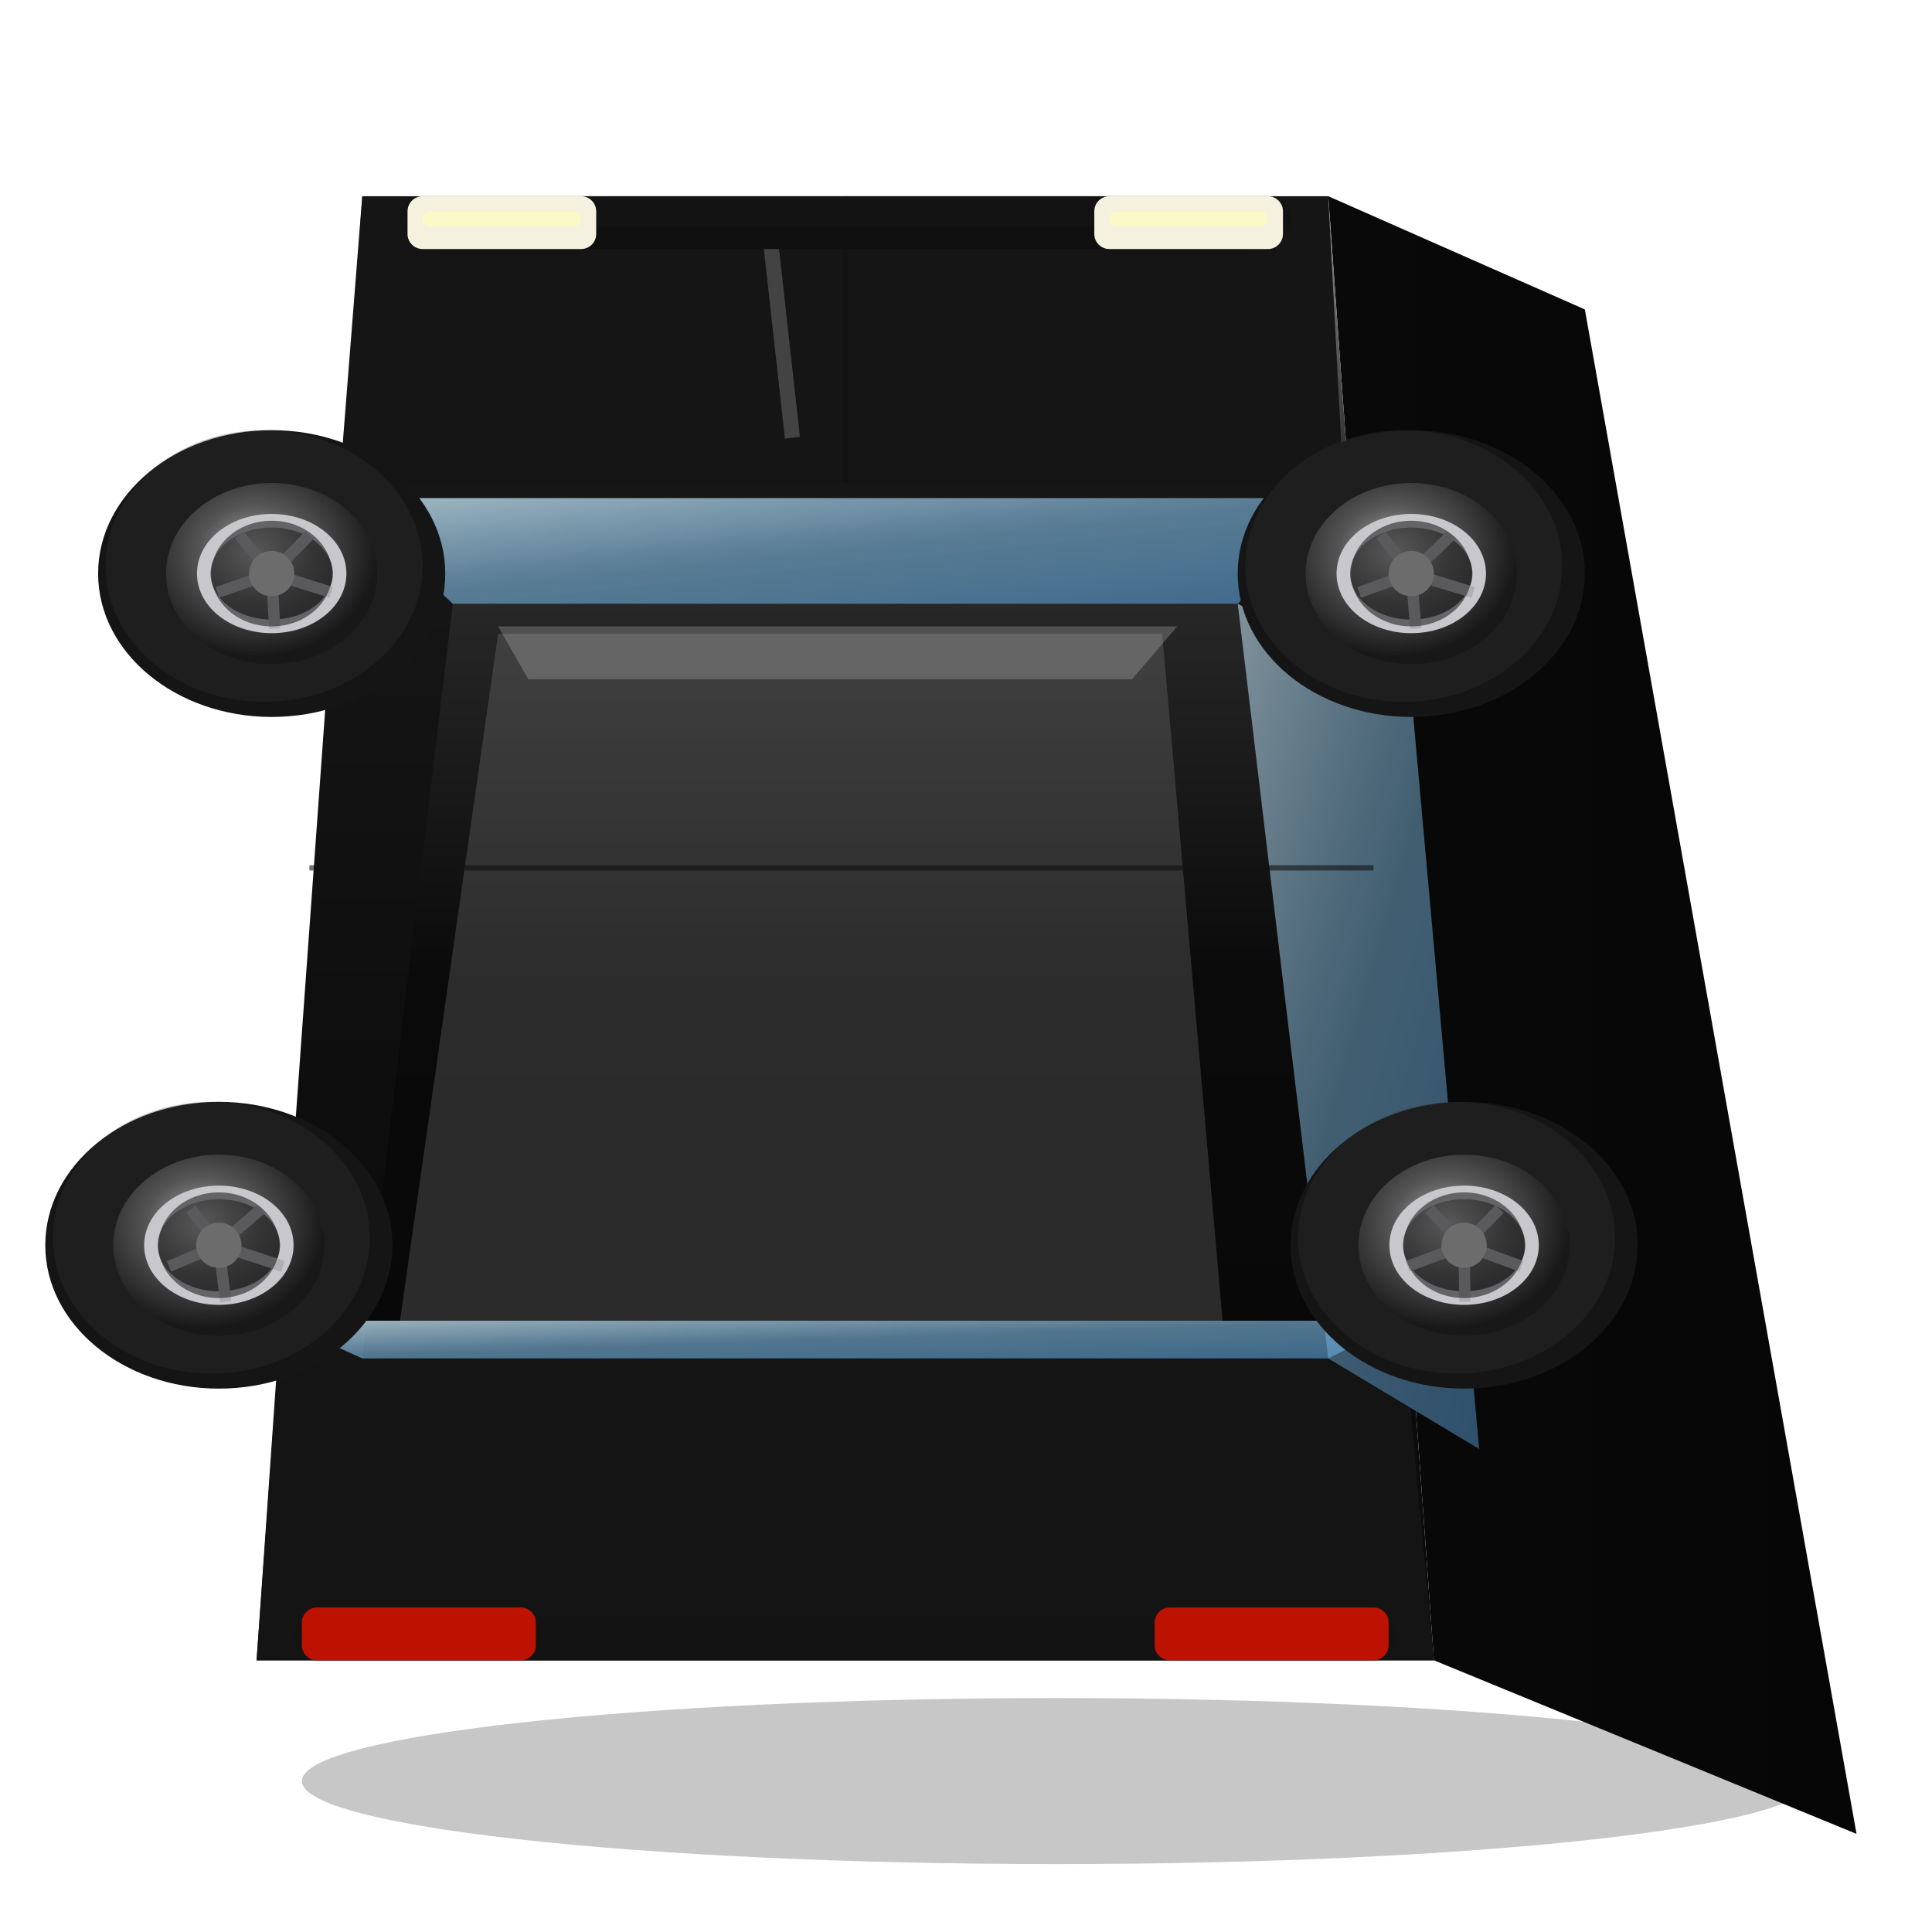
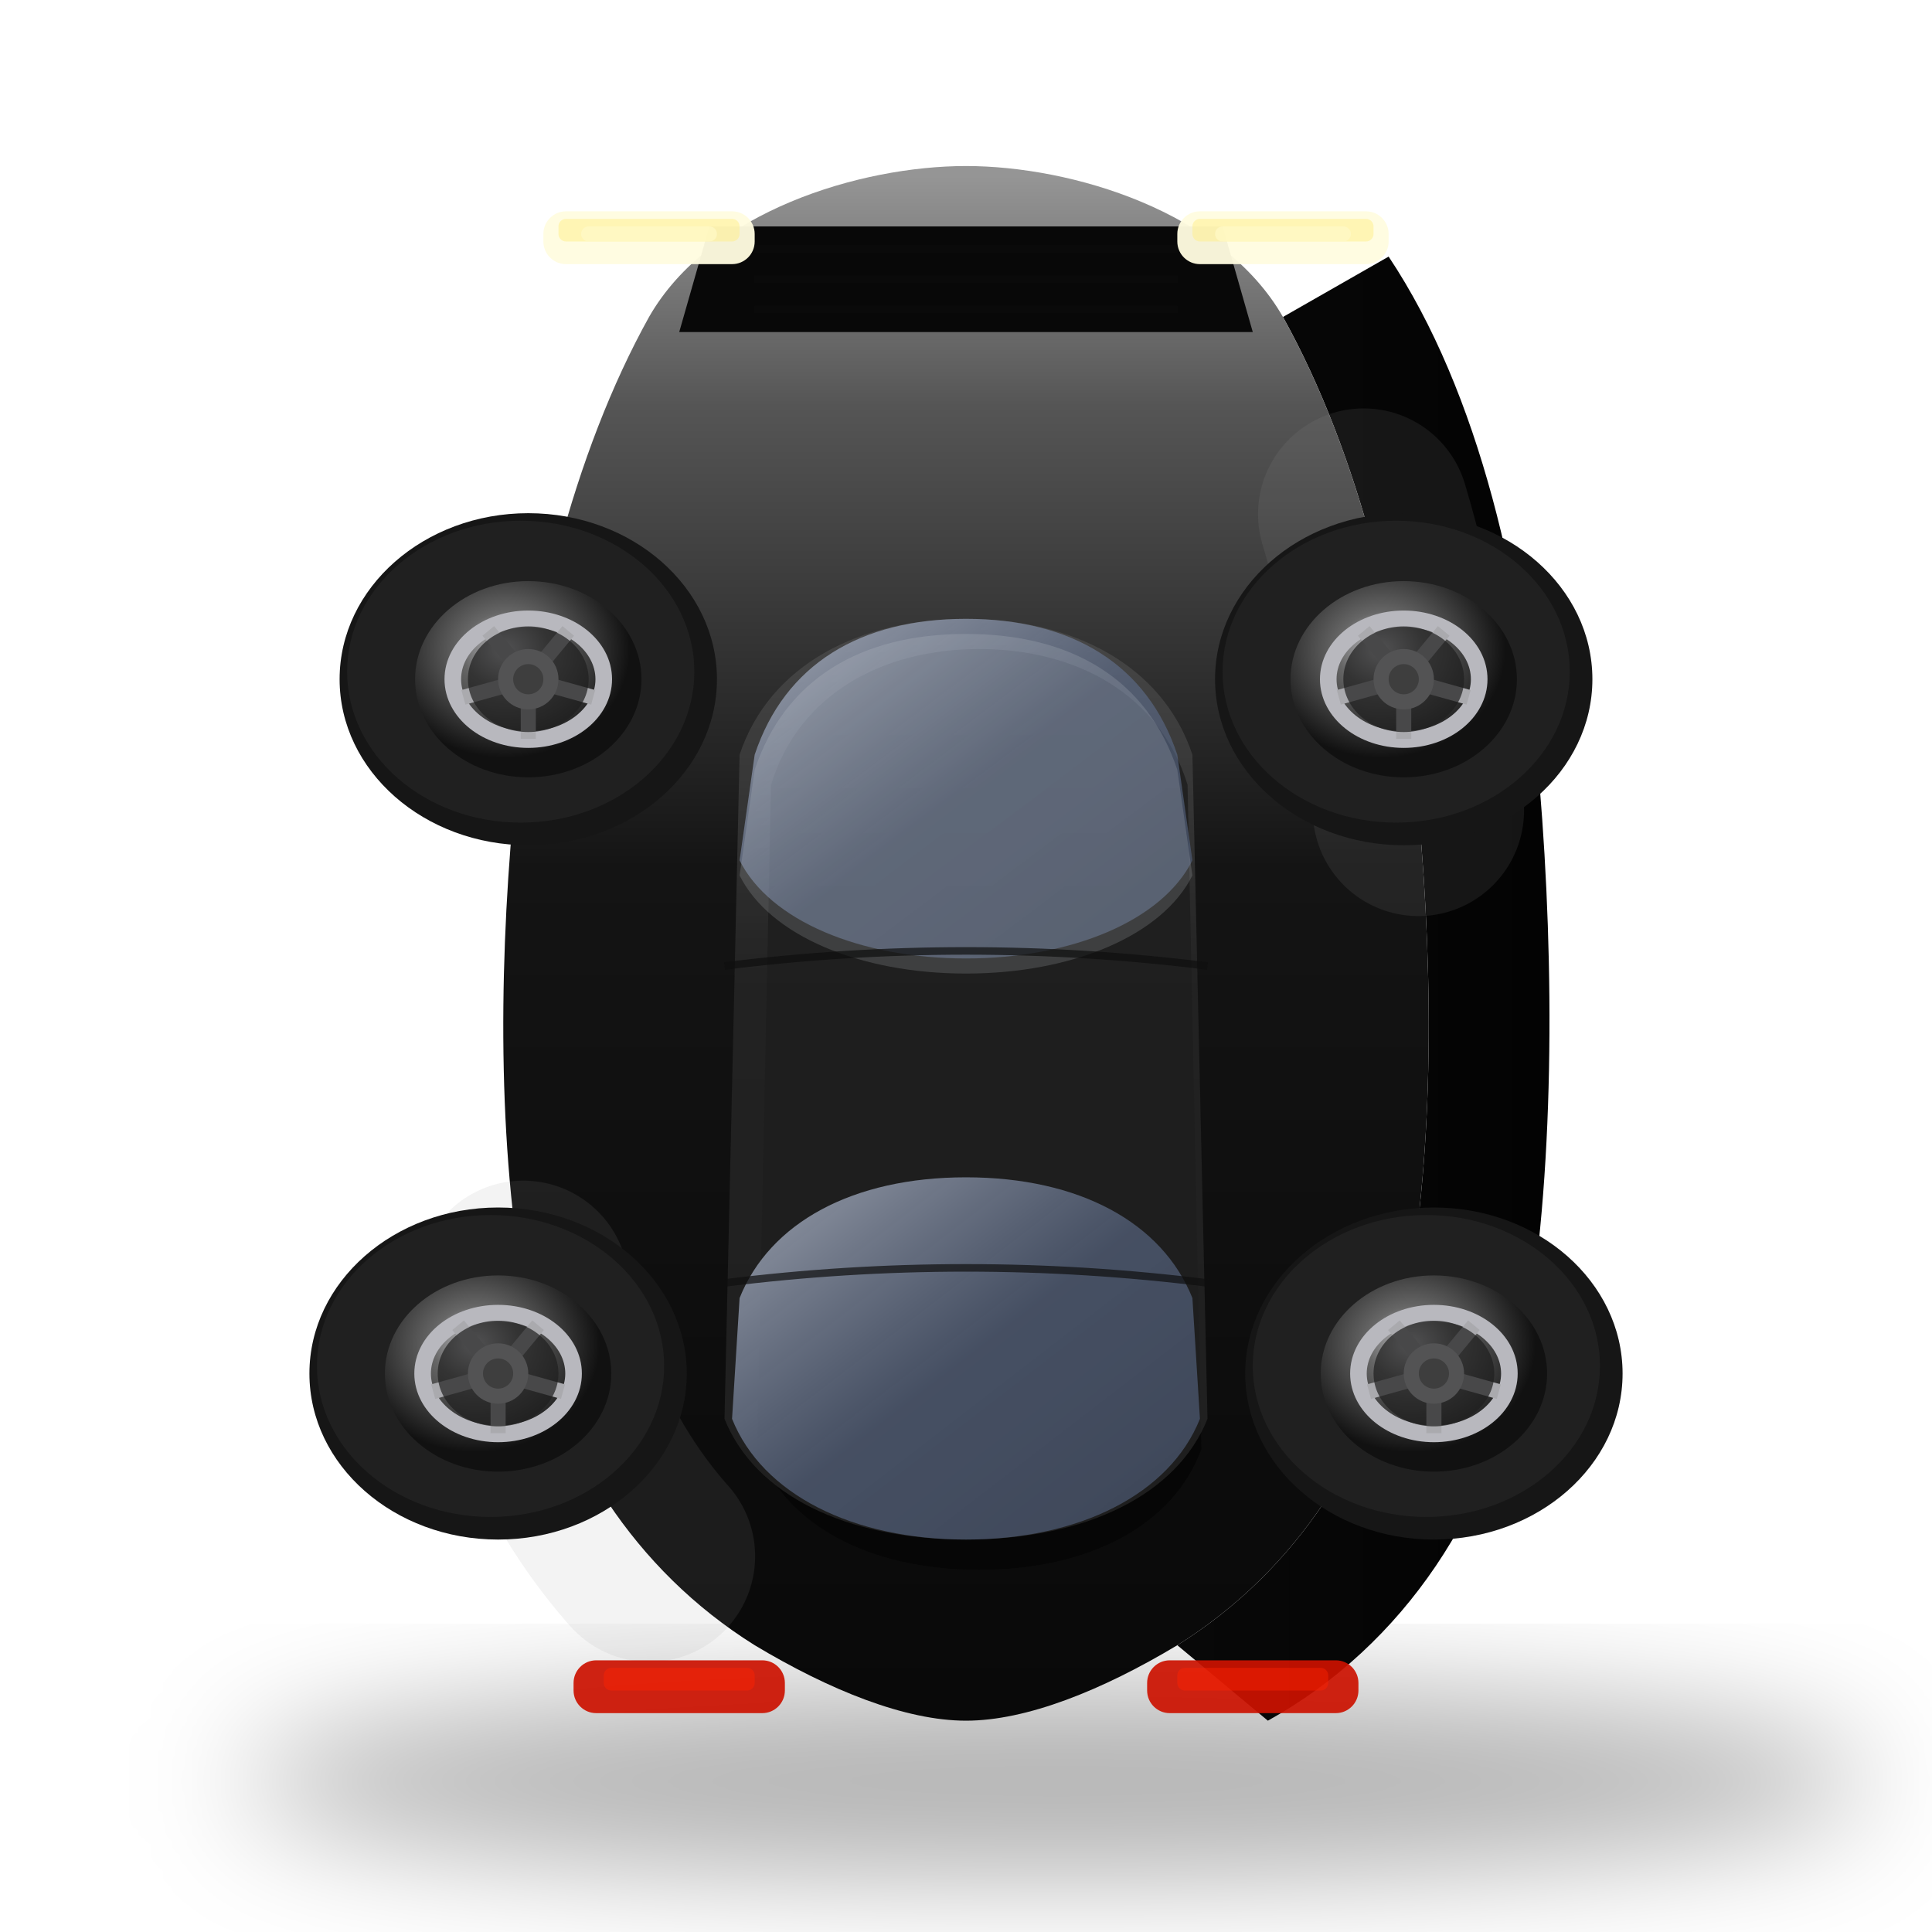
<svg xmlns="http://www.w3.org/2000/svg" viewBox="0 0 256 256">
  <defs>
    <linearGradient id="pgrangerover" x1="0" y1="0" x2="0" y2="1">
-       <stop offset="0%" stop-color="rgb(143,143,143)" />
-       <stop offset="22%" stop-color="rgb(22,22,22)" />
-       <stop offset="60%" stop-color="rgb(14,14,14)" />
-       <stop offset="100%" stop-color="rgb(11,11,11)" />
+       <stop offset="0%" stop-color="rgb(149,149,149)" />
+       <stop offset="15%" stop-color="rgb(85,85,85)" />
+       <stop offset="45%" stop-color="rgb(20,20,20)" />
+       <stop offset="78%" stop-color="rgb(13,13,13)" />
+       <stop offset="100%" stop-color="rgb(9,9,9)" />
    </linearGradient>
    <linearGradient id="sprangerover" x1="0" y1="0" x2="1" y2="0">
-       <stop offset="0%" stop-color="rgb(9,9,9)" />
-       <stop offset="100%" stop-color="rgb(6,6,6)" />
+       <stop offset="0%" stop-color="rgb(8,8,8)" />
+       <stop offset="60%" stop-color="rgb(5,5,5)" />
+       <stop offset="100%" stop-color="rgb(3,3,3)" />
    </linearGradient>
    <linearGradient id="rgrangerover" x1="0" y1="0" x2="0" y2="1">
-       <stop offset="0%" stop-color="rgb(39,39,39)" />
-       <stop offset="50%" stop-color="rgb(10,10,10)" />
-       <stop offset="100%" stop-color="rgb(8,8,8)" />
+       <stop offset="0%" stop-color="rgb(59,59,59)" />
+       <stop offset="40%" stop-color="rgb(10,10,10)" />
+       <stop offset="100%" stop-color="rgb(7,7,7)" />
    </linearGradient>
    <linearGradient id="glrangerover" x1="0" y1="0" x2="1" y2="1">
-       <stop offset="0%" stop-color="rgba(210,240,255,0.75)" />
-       <stop offset="50%" stop-color="rgba(130,190,230,0.60)" />
-       <stop offset="100%" stop-color="rgba(80,140,190,0.70)" />
+       <stop offset="0%" stop-color="rgba(183,190,205,0.82)" />
+       <stop offset="50%" stop-color="rgba(96,112,144,0.60)" />
+       <stop offset="100%" stop-color="rgba(72,84,108,0.72)" />
    </linearGradient>
-     <radialGradient id="wgrangerover" cx="42%" cy="38%" r="58%">
-       <stop offset="0%" stop-color="#aaa" />
-       <stop offset="45%" stop-color="#555" />
-       <stop offset="100%" stop-color="#181818" />
+     <radialGradient id="wgrangerover" cx="40%" cy="35%" r="55%">
+       <stop offset="0%" stop-color="#c8c8cc" />
+       <stop offset="35%" stop-color="#666" />
+       <stop offset="100%" stop-color="#111" />
    </radialGradient>
+     <filter id="sfrangerover" x="-30%" y="-30%" width="160%" height="160%">
+       <feGaussianBlur stdDeviation="8" />
+     </filter>
  </defs>
-   <ellipse cx="140" cy="236" rx="100" ry="11" fill="rgba(0,0,0,0.22)" />
-   <polygon points="176,26 210,41 246,243 190,220" fill="url(#sprangerover)" />
-   <polygon points="48,26 176,26 190,220 34,220" fill="url(#pgrangerover)" />
-   <polygon points="48,26 176,26 178,64 45,64" fill="rgb(21,21,21)" />
-   <line x1="102" y1="31" x2="105" y2="58" stroke="rgb(143,143,143)" stroke-width="2" opacity="0.38" />
-   <line x1="112" y1="26" x2="112" y2="64" stroke="rgb(17,17,17)" stroke-width="0.8" opacity="0.55" />
-   <polygon points="37,177 186,177 190,220 34,220" fill="rgb(20,20,20)" />
-   <polygon points="45,64 178,64 164,80 60,80" fill="rgb(22,22,22)" />
-   <polygon points="60,80 164,80 176,180 48,180" fill="url(#rgrangerover)" />
-   <polygon points="164,80 187,92 196,192 176,180" fill="rgb(5,5,5)" />
-   <polygon points="66,84 154,84 162,175 53,175" fill="rgb(132,132,132)" opacity="0.28" />
-   <polygon points="60,80 164,80 178,66 45,66" fill="url(#glrangerover)" />
-   <polygon points="66,83 156,83 150,90 70,90" fill="rgba(255,255,255,0.20)" />
-   <polygon points="48,180 176,180 186,175 37,175" fill="url(#glrangerover)" />
-   <polygon points="164,80 187,92 196,192 176,180" fill="url(#glrangerover)" opacity="0.80" />
-   <line x1="41" y1="115" x2="182" y2="115" stroke="rgb(17,17,17)" stroke-width="0.7" opacity="0.6" />
-   <rect x="53" y="26" width="118" height="6" rx="3" fill="rgb(19,19,19)" />
-   <rect x="58" y="30" width="108" height="3" rx="1" fill="rgb(16,16,16)" />
-   <rect x="39" y="214" width="146" height="6" rx="3" fill="rgb(19,19,19)" />
-   <rect x="54" y="26" width="25" height="7" rx="2" fill="#fffce8" opacity="0.95" />
-   <rect x="145" y="26" width="25" height="7" rx="2" fill="#fffce8" opacity="0.95" />
-   <rect x="56" y="28" width="21" height="2" rx="1" fill="rgba(255,255,180,0.55)" />
-   <rect x="147" y="28" width="21" height="2" rx="1" fill="rgba(255,255,180,0.55)" />
-   <rect x="40" y="213" width="31" height="7" rx="2" fill="#cc1100" opacity="0.92" />
-   <rect x="153" y="213" width="31" height="7" rx="2" fill="#cc1100" opacity="0.92" />
-   <ellipse cx="36" cy="76" rx="23" ry="19" fill="#151515" />
-   <ellipse cx="35" cy="75" rx="21" ry="18" fill="#333" opacity="0.30" />
-   <ellipse cx="36" cy="76" rx="14" ry="12" fill="url(#wgrangerover)" />
-   <ellipse cx="36" cy="76" rx="9" ry="7" fill="none" stroke="#c8c8cc" stroke-width="1.8" />
-   <line x1="36" y1="76" x2="43.9" y2="78.5" stroke="#b0b0b4" stroke-width="1.5" />
-   <line x1="36" y1="76" x2="36.4" y2="83.3" stroke="#b0b0b4" stroke-width="1.5" />
-   <line x1="36" y1="76" x2="28.8" y2="78.5" stroke="#b0b0b4" stroke-width="1.5" />
-   <line x1="36" y1="76" x2="31.7" y2="70.9" stroke="#b0b0b4" stroke-width="1.5" />
-   <line x1="36" y1="76" x2="41.0" y2="70.9" stroke="#b0b0b4" stroke-width="1.5" />
-   <circle cx="36" cy="76" r="3" fill="#ddd" />
-   <ellipse cx="36" cy="76" rx="8" ry="7" fill="#222" opacity="0.6" />
-   <ellipse cx="187" cy="76" rx="23" ry="19" fill="#151515" />
-   <ellipse cx="186" cy="75" rx="21" ry="18" fill="#333" opacity="0.30" />
-   <ellipse cx="187" cy="76" rx="14" ry="12" fill="url(#wgrangerover)" />
-   <ellipse cx="187" cy="76" rx="9" ry="7" fill="none" stroke="#c8c8cc" stroke-width="1.8" />
-   <line x1="187" y1="76" x2="195.2" y2="78.5" stroke="#b0b0b4" stroke-width="1.5" />
-   <line x1="187" y1="76" x2="187.6" y2="83.3" stroke="#b0b0b4" stroke-width="1.5" />
-   <line x1="187" y1="76" x2="180.1" y2="78.5" stroke="#b0b0b4" stroke-width="1.5" />
-   <line x1="187" y1="76" x2="183.0" y2="70.9" stroke="#b0b0b4" stroke-width="1.5" />
-   <line x1="187" y1="76" x2="192.3" y2="70.9" stroke="#b0b0b4" stroke-width="1.5" />
-   <circle cx="187" cy="76" r="3" fill="#ddd" />
-   <ellipse cx="187" cy="76" rx="8" ry="7" fill="#222" opacity="0.6" />
-   <ellipse cx="29" cy="165" rx="23" ry="19" fill="#151515" />
-   <ellipse cx="28" cy="164" rx="21" ry="18" fill="#333" opacity="0.30" />
-   <ellipse cx="29" cy="165" rx="14" ry="12" fill="url(#wgrangerover)" />
-   <ellipse cx="29" cy="165" rx="9" ry="7" fill="none" stroke="#c8c8cc" stroke-width="1.8" />
-   <line x1="29" y1="165" x2="37.5" y2="167.8" stroke="#b0b0b4" stroke-width="1.5" />
-   <line x1="29" y1="165" x2="29.9" y2="172.5" stroke="#b0b0b4" stroke-width="1.5" />
-   <line x1="29" y1="165" x2="22.4" y2="167.8" stroke="#b0b0b4" stroke-width="1.5" />
-   <line x1="29" y1="165" x2="25.3" y2="160.2" stroke="#b0b0b4" stroke-width="1.5" />
-   <line x1="29" y1="165" x2="34.6" y2="160.2" stroke="#b0b0b4" stroke-width="1.5" />
-   <circle cx="29" cy="165" r="3" fill="#ddd" />
-   <ellipse cx="29" cy="165" rx="8" ry="7" fill="#222" opacity="0.6" />
-   <ellipse cx="194" cy="165" rx="23" ry="19" fill="#151515" />
-   <ellipse cx="193" cy="164" rx="21" ry="18" fill="#333" opacity="0.30" />
-   <ellipse cx="194" cy="165" rx="14" ry="12" fill="url(#wgrangerover)" />
-   <ellipse cx="194" cy="165" rx="9" ry="7" fill="none" stroke="#c8c8cc" stroke-width="1.8" />
-   <line x1="194" y1="165" x2="201.6" y2="167.8" stroke="#b0b0b4" stroke-width="1.5" />
-   <line x1="194" y1="165" x2="194.1" y2="172.5" stroke="#b0b0b4" stroke-width="1.5" />
-   <line x1="194" y1="165" x2="186.5" y2="167.8" stroke="#b0b0b4" stroke-width="1.5" />
-   <line x1="194" y1="165" x2="189.4" y2="160.2" stroke="#b0b0b4" stroke-width="1.5" />
-   <line x1="194" y1="165" x2="198.7" y2="160.2" stroke="#b0b0b4" stroke-width="1.5" />
-   <circle cx="194" cy="165" r="3" fill="#ddd" />
-   <ellipse cx="194" cy="165" rx="8" ry="7" fill="#222" opacity="0.6" />
+   <ellipse cx="140" cy="236" rx="108" ry="13" fill="rgba(0,0,0,0.30)" filter="url(#sfrangerover)" />
+   <path d="M170,42 C180,60 186,84 188,108 C190,130 190,154 186,174 C182,192 172,208 156,218 L168,228 C186,218 198,200 202,178 C206,156 206,128 204,104 C202,78 196,52 184,34Z" fill="url(#sprangerover)" />
+   <path d="M128,22 C114,22 94,28 86,42 C76,60 70,84 68,108 C66,130 66,154 70,174 C74,192 84,208 100,218 C110,224 120,228 128,228 C136,228 146,224 156,218 C172,208 182,192 186,174 C190,154 190,130 188,108 C186,84 180,60 170,42 C162,28 142,22 128,22Z" fill="url(#pgrangerover)" />
+   <path d="M128,22 C114,22 94,28 86,42 C76,60 70,84 68,108 C66,130 66,154 70,174 C74,192 84,208 100,218 C110,224 120,228 128,228 C136,228 146,224 156,218 C172,208 182,192 186,174 C190,154 190,130 188,108 C186,84 180,60 170,42 C162,28 142,22 128,22Z" fill="none" stroke="rgb(149,149,149)" stroke-width="28" stroke-dasharray="40 200" stroke-dashoffset="60" opacity="0.12" stroke-linecap="round" />
+   <path d="M94,30 L162,30 L166,44 L90,44Z" fill="rgb(8,8,8)" rx="2" />
+   <line x1="100" y1="33" x2="156" y2="33" stroke="rgb(11,11,11)" stroke-width="1" opacity="0.7" />
+   <line x1="100" y1="37" x2="156" y2="37" stroke="rgb(11,11,11)" stroke-width="1" opacity="0.7" />
+   <line x1="100" y1="41" x2="156" y2="41" stroke="rgb(11,11,11)" stroke-width="1" opacity="0.7" />
+   <path d="M98,100 C102,88 114,82 128,82 C142,82 154,88 158,100 L160,188 C156,198 144,204 128,204 C112,204 100,198 96,188Z" fill="url(#rgrangerover)" />
+   <path d="M98,100 C102,88 114,82 128,82 C142,82 154,88 158,100 L160,188 C156,198 144,204 128,204 C112,204 100,198 96,188Z" fill="rgb(5,5,5)" transform="translate(12,4) scale(0.92,1)" opacity="0.85" />
+   <path d="M98,100 C102,88 114,82 128,82 C142,82 154,88 158,100 L160,188 C156,198 144,204 128,204 C112,204 100,198 96,188Z" fill="rgb(120,120,120)" opacity="0.22" />
+   <path d="M100,100 C104,88 114,82 128,82 C142,82 152,88 156,100 L158,114 C154,122 142,127 128,127 C114,127 102,122 98,114Z" fill="url(#glrangerover)" />
+   <path d="M100,100 C104,88 114,82 128,82 C142,82 152,88 156,100 L158,114 C154,122 142,127 128,127 C114,127 102,122 98,114Z" fill="rgba(207,212,221,0.18)" transform="translate(0,2)" />
+   <path d="M98,172 C102,162 113,156 128,156 C143,156 154,162 158,172 L159,188 C155,198 143,204 128,204 C113,204 101,198 97,188Z" fill="url(#glrangerover)" />
+   <path d="M96,128 Q128,124 160,128 M96,170 Q128,166 160,170" stroke="rgb(14,14,14)" stroke-width="1" fill="none" opacity="0.7" />
+   <rect x="72" y="28" width="28" height="7" rx="3" fill="#fffce0" opacity="0.96" />
+   <rect x="74" y="29" width="24" height="3" rx="1" fill="#ffee88" opacity="0.5" />
+   <rect x="77" y="30" width="18" height="2" rx="1" fill="rgba(255,250,200,0.7)" />
+   <rect x="156" y="28" width="28" height="7" rx="3" fill="#fffce0" opacity="0.96" />
+   <rect x="158" y="29" width="24" height="3" rx="1" fill="#ffee88" opacity="0.5" />
+   <rect x="161" y="30" width="18" height="2" rx="1" fill="rgba(255,250,200,0.7)" />
+   <rect x="76" y="220" width="28" height="7" rx="3" fill="#cc1100" opacity="0.92" />
+   <rect x="80" y="221" width="20" height="3" rx="1" fill="#ff2200" opacity="0.45" />
+   <rect x="152" y="220" width="28" height="7" rx="3" fill="#cc1100" opacity="0.92" />
+   <rect x="156" y="221" width="20" height="3" rx="1" fill="#ff2200" opacity="0.45" />
+   <ellipse cx="70" cy="90" rx="25" ry="22" fill="#161616" />
+   <ellipse cx="69" cy="89" rx="23" ry="20" fill="#2a2a2a" opacity="0.5" />
+   <ellipse cx="70" cy="90" rx="15" ry="13" fill="url(#wgrangerover)" />
+   <ellipse cx="70" cy="90" rx="10" ry="8" fill="none" stroke="#b8b8be" stroke-width="2.2" />
+   <line x1="70" y1="90" x2="78.6" y2="92.4" stroke="#aaaaae" stroke-width="2" />
+   <line x1="70" y1="90" x2="70.0" y2="97.9" stroke="#aaaaae" stroke-width="2" />
+   <line x1="70" y1="90" x2="61.4" y2="92.4" stroke="#aaaaae" stroke-width="2" />
+   <line x1="70" y1="90" x2="64.7" y2="83.6" stroke="#aaaaae" stroke-width="2" />
+   <line x1="70" y1="90" x2="75.3" y2="83.6" stroke="#aaaaae" stroke-width="2" />
+   <circle cx="70" cy="90" r="4" fill="#d0d0d4" />
+   <circle cx="70" cy="90" r="2" fill="#888" />
+   <ellipse cx="70" cy="90" rx="8" ry="7" fill="#1e1e1e" opacity="0.7" />
+   <ellipse cx="186" cy="90" rx="25" ry="22" fill="#161616" />
+   <ellipse cx="185" cy="89" rx="23" ry="20" fill="#2a2a2a" opacity="0.5" />
+   <ellipse cx="186" cy="90" rx="15" ry="13" fill="url(#wgrangerover)" />
+   <ellipse cx="186" cy="90" rx="10" ry="8" fill="none" stroke="#b8b8be" stroke-width="2.2" />
+   <line x1="186" y1="90" x2="194.6" y2="92.4" stroke="#aaaaae" stroke-width="2" />
+   <line x1="186" y1="90" x2="186.0" y2="97.9" stroke="#aaaaae" stroke-width="2" />
+   <line x1="186" y1="90" x2="177.4" y2="92.4" stroke="#aaaaae" stroke-width="2" />
+   <line x1="186" y1="90" x2="180.7" y2="83.6" stroke="#aaaaae" stroke-width="2" />
+   <line x1="186" y1="90" x2="191.3" y2="83.6" stroke="#aaaaae" stroke-width="2" />
+   <circle cx="186" cy="90" r="4" fill="#d0d0d4" />
+   <circle cx="186" cy="90" r="2" fill="#888" />
+   <ellipse cx="186" cy="90" rx="8" ry="7" fill="#1e1e1e" opacity="0.7" />
+   <ellipse cx="66" cy="182" rx="25" ry="22" fill="#161616" />
+   <ellipse cx="65" cy="181" rx="23" ry="20" fill="#2a2a2a" opacity="0.5" />
+   <ellipse cx="66" cy="182" rx="15" ry="13" fill="url(#wgrangerover)" />
+   <ellipse cx="66" cy="182" rx="10" ry="8" fill="none" stroke="#b8b8be" stroke-width="2.2" />
+   <line x1="66" y1="182" x2="74.6" y2="184.4" stroke="#aaaaae" stroke-width="2" />
+   <line x1="66" y1="182" x2="66.0" y2="189.9" stroke="#aaaaae" stroke-width="2" />
+   <line x1="66" y1="182" x2="57.4" y2="184.4" stroke="#aaaaae" stroke-width="2" />
+   <line x1="66" y1="182" x2="60.7" y2="175.6" stroke="#aaaaae" stroke-width="2" />
+   <line x1="66" y1="182" x2="71.3" y2="175.6" stroke="#aaaaae" stroke-width="2" />
+   <circle cx="66" cy="182" r="4" fill="#d0d0d4" />
+   <circle cx="66" cy="182" r="2" fill="#888" />
+   <ellipse cx="66" cy="182" rx="8" ry="7" fill="#1e1e1e" opacity="0.7" />
+   <ellipse cx="190" cy="182" rx="25" ry="22" fill="#161616" />
+   <ellipse cx="189" cy="181" rx="23" ry="20" fill="#2a2a2a" opacity="0.5" />
+   <ellipse cx="190" cy="182" rx="15" ry="13" fill="url(#wgrangerover)" />
+   <ellipse cx="190" cy="182" rx="10" ry="8" fill="none" stroke="#b8b8be" stroke-width="2.2" />
+   <line x1="190" y1="182" x2="198.6" y2="184.4" stroke="#aaaaae" stroke-width="2" />
+   <line x1="190" y1="182" x2="190.0" y2="189.9" stroke="#aaaaae" stroke-width="2" />
+   <line x1="190" y1="182" x2="181.4" y2="184.4" stroke="#aaaaae" stroke-width="2" />
+   <line x1="190" y1="182" x2="184.7" y2="175.6" stroke="#aaaaae" stroke-width="2" />
+   <line x1="190" y1="182" x2="195.3" y2="175.6" stroke="#aaaaae" stroke-width="2" />
+   <circle cx="190" cy="182" r="4" fill="#d0d0d4" />
+   <circle cx="190" cy="182" r="2" fill="#888" />
+   <ellipse cx="190" cy="182" rx="8" ry="7" fill="#1e1e1e" opacity="0.7" />
</svg>
